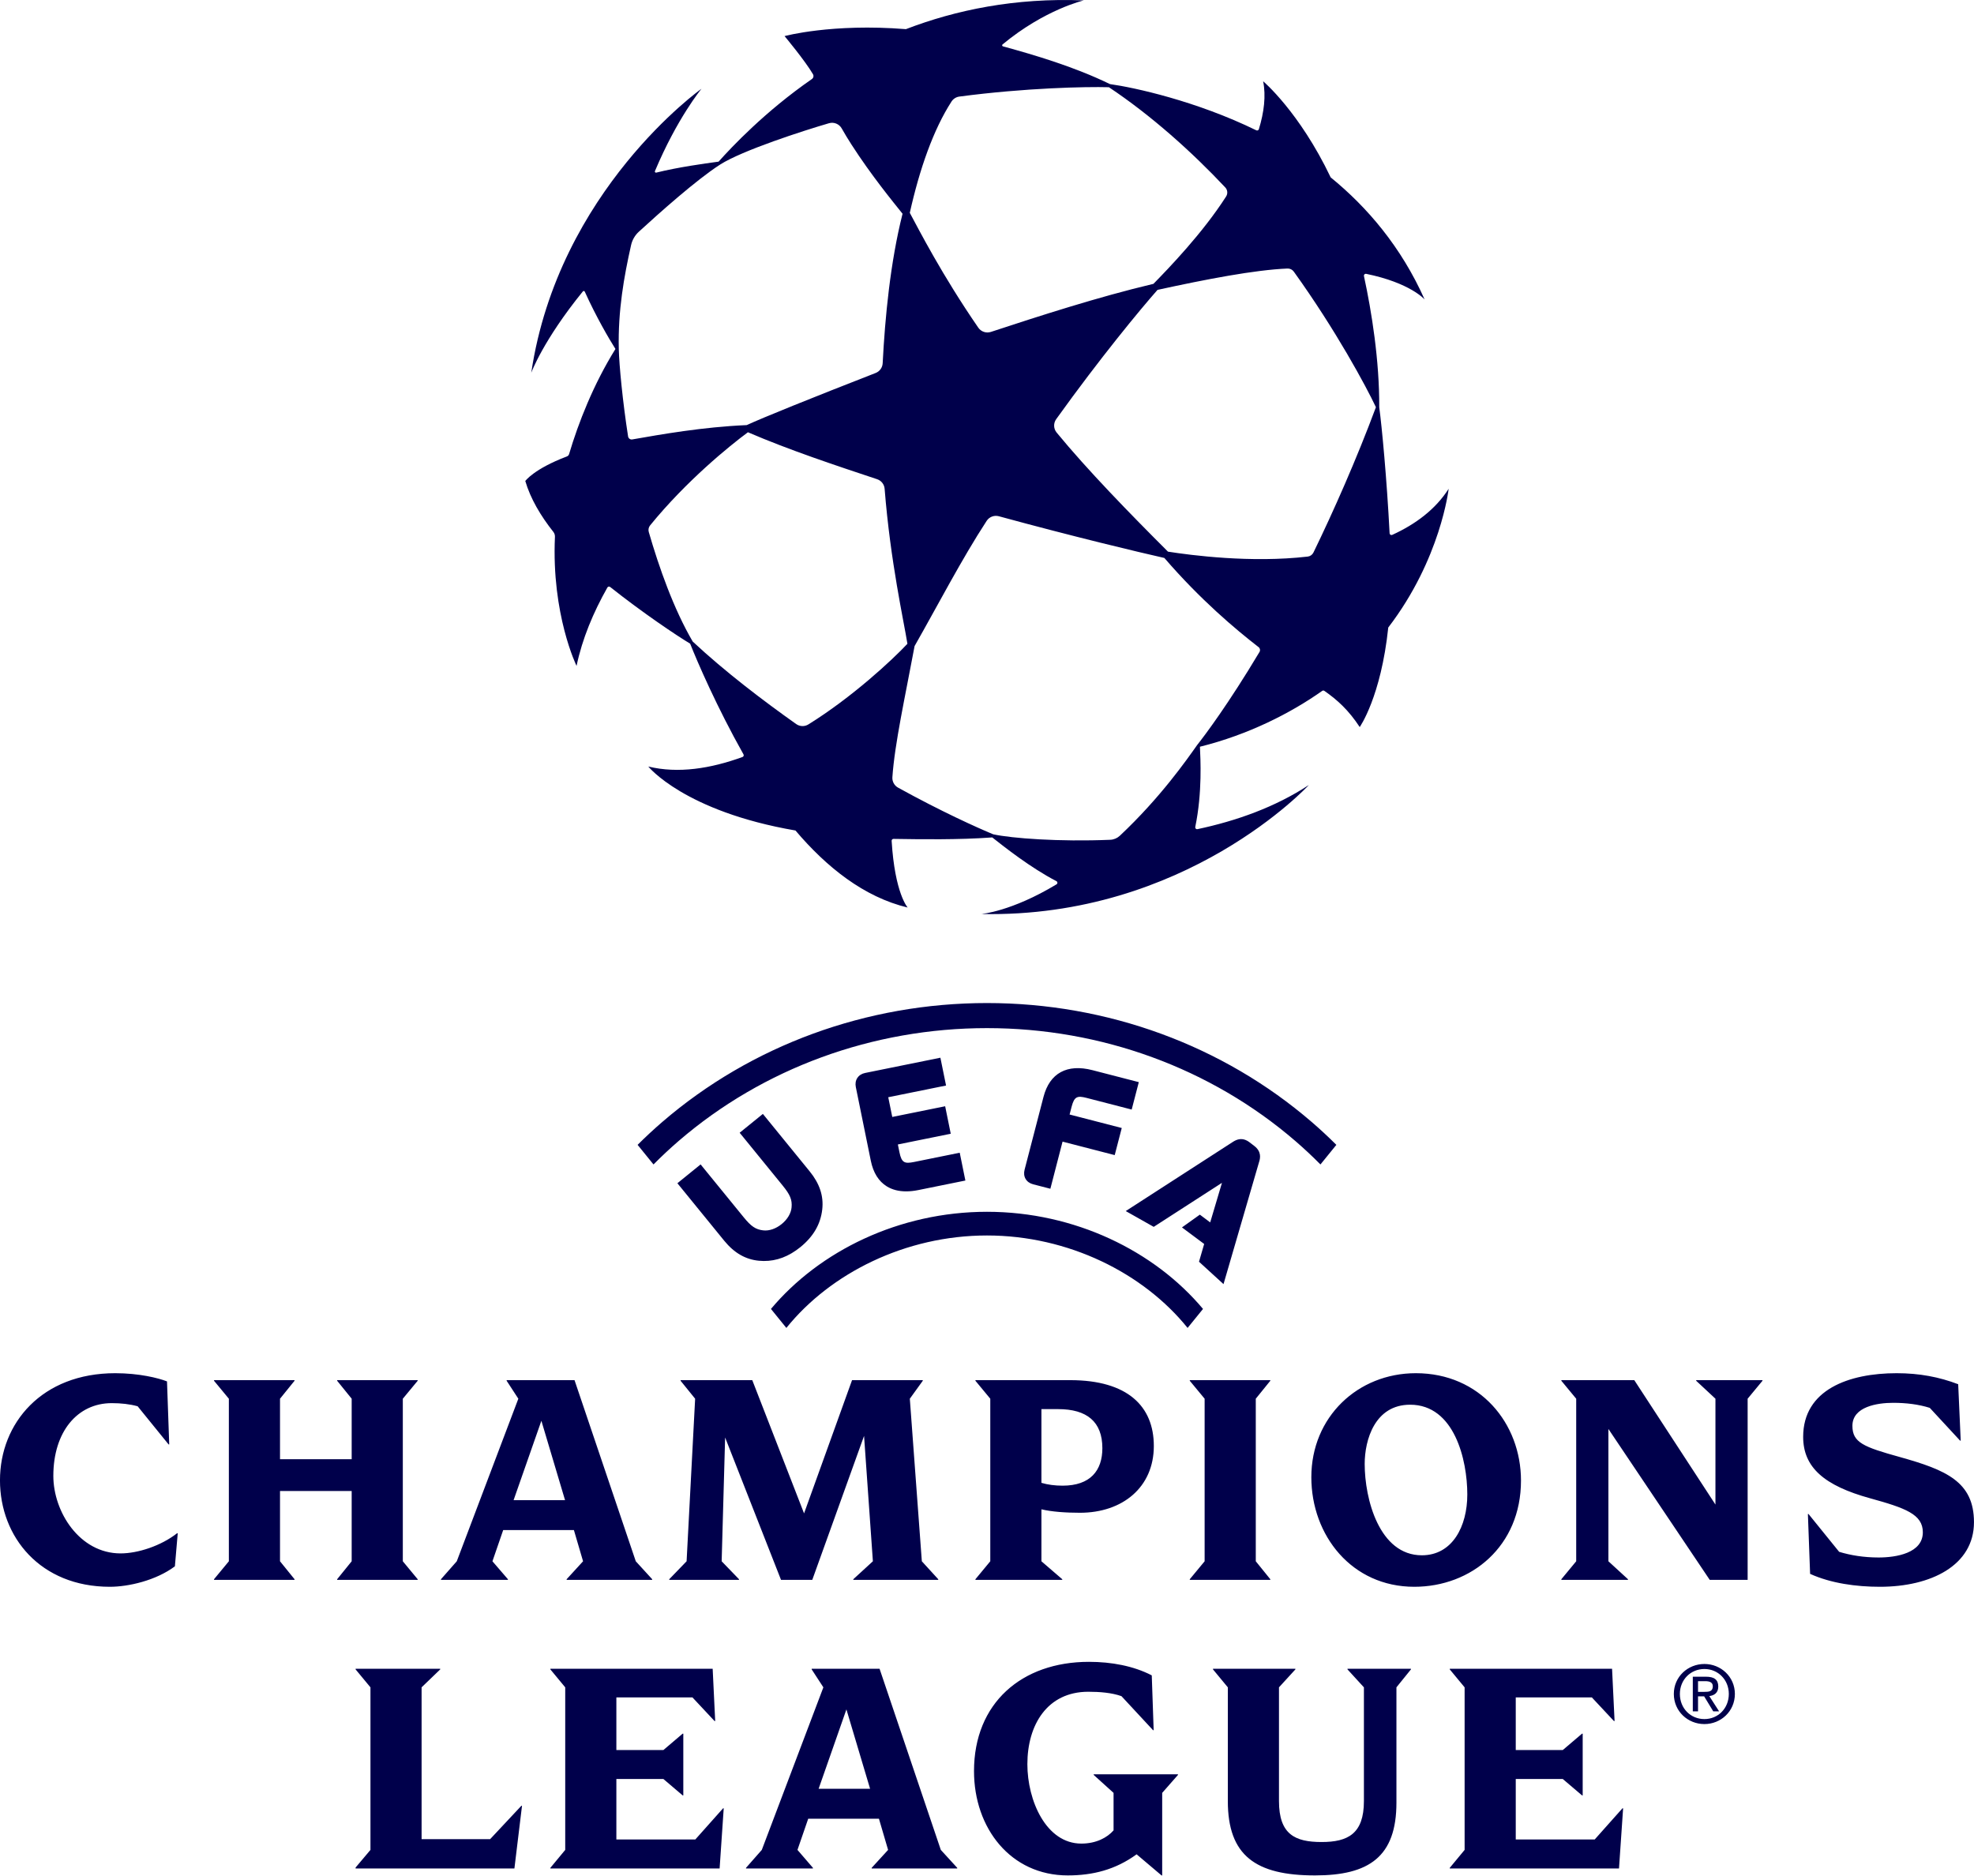
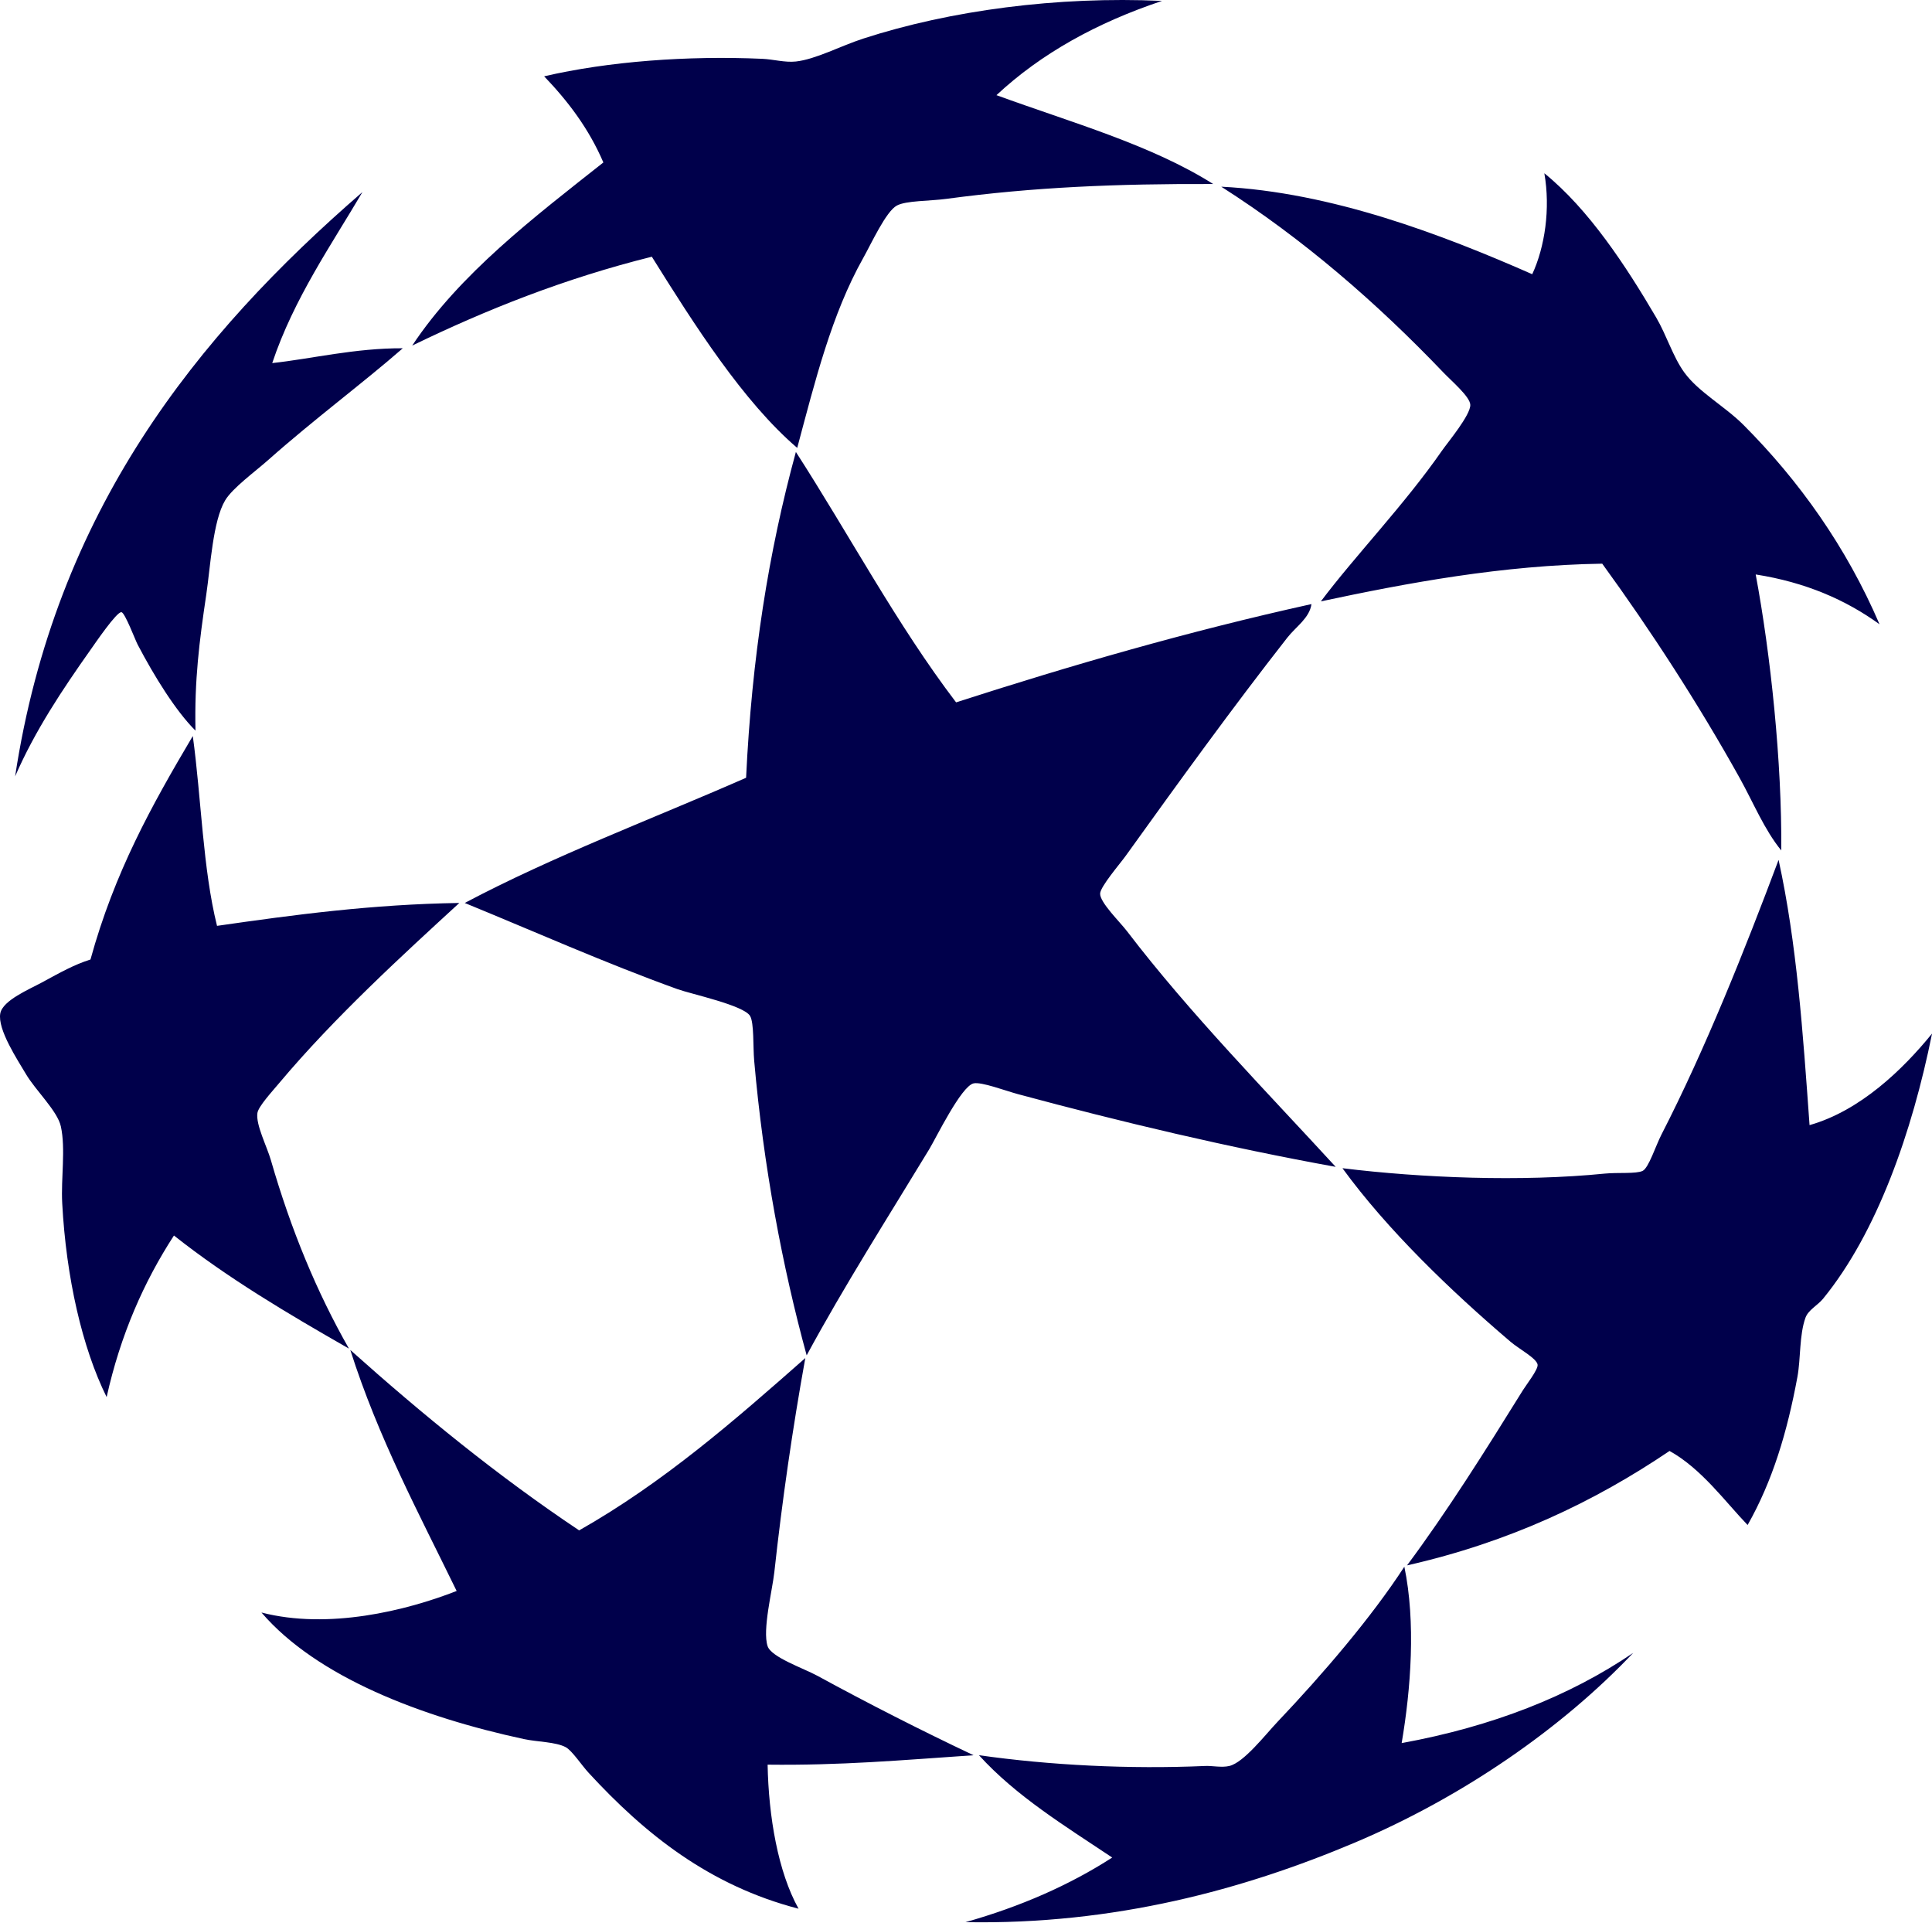
- <svg xmlns="http://www.w3.org/2000/svg" fill="none" viewBox="0.01 0 441 419">
-   <path fill="#00004b" d="M293.44 123.44c-.244.5-.727.845-1.281.909-12.628 1.465-26.046-.291-31.219-1.103-8.636-8.628-17.985-18.225-24.877-26.612a2.455 2.455 0 0 1-.091-2.992c9.829-13.703 18.83-24.576 22.635-28.881 10.872-2.37 21.713-4.467 29.034-4.767a1.65 1.65 0 0 1 1.403.682c9.437 13.126 16.187 25.703 18.353 30.299-4.333 11.642-9.546 23.403-13.957 32.466zm-12.048 22.208c-6.961 11.654-12.249 18.68-13.944 20.816-2.3 3.247-8.163 11.706-17.271 20.262a3.33 3.33 0 0 1-2.138.895c-11.406.475-22.011-.325-26.141-1.226-3.497-1.446-11.636-5.106-21.256-10.425a2.47 2.47 0 0 1-1.27-2.321c.502-7.457 2.868-18.079 4.961-29.312 5.175-9.087 10.54-19.455 16.103-27.971a2.47 2.47 0 0 1 2.718-1.03c16.657 4.547 31.111 8 36.979 9.32 8.035 9.317 15.821 15.868 21.059 19.929.326.253.41.709.2 1.063m-100.78 16.195a2.47 2.47 0 0 1-2.73-.079c-7.253-5.134-15.907-11.695-23.115-18.43-4.252-7.266-7.531-16.565-9.82-24.484a1.62 1.62 0 0 1 .302-1.473c8.088-9.943 17.795-17.81 21.853-20.805 9.155 3.95 19.663 7.433 28.855 10.49a2.46 2.46 0 0 1 1.682 2.14c1.296 16.352 4.292 29.576 5.092 34.629-3.432 3.667-12.4 11.98-22.119 18.012m-40.286-64.342c-1.2-7.72-1.989-15.826-2.076-19.539-.199-8.573 1.163-16.166 2.745-23.196a5.77 5.77 0 0 1 1.728-2.991c4.595-4.209 12.904-11.634 18.148-14.997 4.943-3.17 18.681-7.604 24.346-9.25a2.47 2.47 0 0 1 2.833 1.161 74 74 0 0 0 2.148 3.554c4.46 6.943 9.375 12.92 11.445 15.509-2.744 10.894-3.91 23.109-4.441 33.413a2.47 2.47 0 0 1-1.569 2.165c-14.333 5.59-25.166 9.965-28.806 11.645-9.848.416-19.228 2.094-25.559 3.2a.81.81 0 0 1-.942-.673zm72.254-74.816a2.47 2.47 0 0 1 1.752-1.109c14.739-1.947 28.224-2.233 33.407-2.09 9.432 6.272 18.649 14.547 26.005 22.395.515.55.592 1.378.185 2.014-5.249 8.208-12.883 16.09-16.236 19.522-12.436 2.943-25.62 7.227-36.321 10.739a2.48 2.48 0 0 1-2.807-.948c-8.12-11.794-13.28-21.905-15.303-25.656 2.196-9.833 5.267-18.59 9.318-24.865zm98.455 96.817a.414.414 0 0 1-.582-.355c-.618-12.107-1.732-23.871-2.315-28.173.047-10.456-1.687-21.306-3.417-29.306a.412.412 0 0 1 .485-.49c9.894 2.02 13.07 5.725 13.07 5.725-5.238-11.741-12.785-20.59-20.988-27.276-7.013-14.68-15.085-21.47-15.085-21.47.653 3.247.203 6.919-.954 10.709a.413.413 0 0 1-.576.246c-13.442-6.571-27.322-9.572-32.691-10.323-8.023-3.899-16.786-6.479-23.912-8.434a.245.245 0 0 1-.089-.425c9.458-7.847 18.158-9.844 18.158-9.844-15.402-.617-28.659 2.168-39.744 6.426-16.562-1.326-27.112 1.553-27.112 1.553s4.573 5.47 6.351 8.516a.82.82 0 0 1-.249 1.083c-10.417 7.218-17.891 15.148-20.838 18.449-3.283.444-8.969 1.228-13.935 2.452a.247.247 0 0 1-.286-.337c4.973-11.838 10.394-18.391 10.394-18.391s-31.964 22.68-38.023 63.438c0 0 2.632-7.225 11.532-18.175a.25.25 0 0 1 .42.054c2.522 5.58 5.405 10.534 6.854 12.808-4.895 7.874-8.274 16.46-10.355 23.485a.81.81 0 0 1-.496.53c-7.403 2.808-9.289 5.487-9.289 5.487 1.151 3.928 3.411 7.757 6.266 11.366.248.312.374.702.357 1.1-.786 17.394 4.83 28.843 4.83 28.843 1.268-6.075 3.751-11.976 6.887-17.514a.414.414 0 0 1 .617-.119c7.306 5.798 14.874 10.867 17.877 12.667 1.549 3.952 5.984 14.207 11.91 24.728a.412.412 0 0 1-.216.59c-7.096 2.583-14.376 3.752-21.051 2.128 0 0 8.05 10.02 32.882 14.293 6.889 8.134 15.273 14.87 25.064 17.21 0 0-2.87-3.152-3.579-14.898a.41.41 0 0 1 .415-.437c6.131.092 14.448.225 22.061-.327 2.698 2.125 8.586 6.79 14.329 9.763.286.148.304.55.029.717-10.095 6.097-16.812 6.628-16.812 6.628 45.727.973 73.182-28.815 73.182-28.815-7.532 4.95-16.23 8.026-24.888 9.86a.41.41 0 0 1-.487-.489c1.608-7.769 1.157-15.28 1.044-17.928 10.849-2.688 20.313-7.53 27.32-12.48.141-.1.33-.1.473-.002 2.917 2.027 5.413 4.301 7.904 8.087 0 0 4.744-6.704 6.376-22.237 11.746-15.316 13.492-30.993 13.492-30.993-2.947 4.603-7.397 7.92-12.61 10.297m-90.53 151.23c-19.613 0-37.407 8.757-48.261 21.705l3.443 4.242c9.857-12.24 26.626-20.656 44.818-20.656 18.194 0 34.962 8.416 44.819 20.656l3.443-4.242c-10.855-12.948-28.648-21.705-48.262-21.705m-45.877 2.749c-1.29 1.047-2.79 1.558-4.114 1.401-1.678-.192-2.697-.878-4.367-2.935l-9.618-11.799-5.186 4.206 10.475 12.86c2.226 2.723 4.764 4.181 7.755 4.455q.531.05 1.05.054c2.9.025 5.593-.995 8.203-3.102 2.907-2.37 4.503-5.121 4.877-8.411.34-2.981-.571-5.758-2.791-8.488l-10.473-12.856-5.186 4.206 9.614 11.805v.002c1.676 2.049 2.139 3.186 1.984 4.867-.116 1.323-.926 2.685-2.223 3.735m35.47-37.172-16.8 3.403c-.767.155-1.374.538-1.751 1.11-.381.571-.498 1.276-.343 2.041l3.348 16.461c.545 2.677 1.748 4.605 3.576 5.731 1.209.744 2.659 1.116 4.33 1.115q1.278-.002 2.722-.294l10.5-2.126-1.263-6.214-10.215 2.07c-2.091.422-2.77.191-3.247-2.151l-.359-1.766 11.815-2.393-1.249-6.143-11.816 2.392-.897-4.407 12.913-2.616zm32.668 8.982 10.067 2.602 1.591-6.126-10.352-2.676c-5.674-1.467-9.56.653-10.94 5.968l-4.227 16.278c-.195.756-.116 1.465.231 2.055.347.589.93 1.003 1.687 1.199l3.843.993 2.724-10.528 11.651 3.012 1.574-6.055-11.655-3.014.453-1.74c.599-2.308 1.289-2.502 3.353-1.968m52.237 14.867 3.554-4.379a102 102 0 0 0-5.516-5.12c-19.887-17.131-45.648-26.564-72.536-26.564s-52.647 9.433-72.536 26.564a103 103 0 0 0-5.516 5.119l3.554 4.379a98 98 0 0 1 5.63-5.258c18.87-16.252 43.327-25.202 68.868-25.202s49.998 8.95 68.867 25.202a97 97 0 0 1 5.631 5.259m-27.13 21.732 1.153-3.969-4.96-3.698 3.994-2.855 2.313 1.734 2.627-8.839-15.244 9.836-6.249-3.528 23.911-15.441c.922-.596 2.183-1.121 3.779.104l1.022.786c1.611 1.238 1.381 2.656 1.066 3.615l-7.937 27.256zm-112.53 129.08h-17.634v-13.513h10.509l4.302 3.661h.144v-13.795h-.144l-4.302 3.661h-10.509v-11.755h17l4.938 5.28h.14l-.564-11.686h-36.258v.143l3.319 4.011v36.317l-3.319 4.01v.141h37.81l.917-13.442h-.143zm6.662-89.816 12.487 31.813h6.983l11.569-32.163 1.973 28.008-4.374 4.011v.144h18.974v-.144l-3.665-4.011-2.684-36.317 2.894-4.011v-.139h-15.799l-10.723 29.768-11.569-29.768H152.06v.139l3.246 4.011-1.907 36.317-3.876 4.011v.144h15.585v-.144l-3.877-4.011zm-52.504 89.745H94.196v-33.922l4.164-4.011v-.143H79.452v.143l3.32 4.011v36.317l-3.32 3.939v.212h35.48l1.696-14.003h-.145zm-34.17-58.076v.144H93.32v-.144l-3.319-4.011v-36.317l3.319-4.011v-.139H75.331v.139l3.246 4.011v13.514H62.566v-13.514l3.245-4.011v-.139H47.823v.139l3.316 4.011v36.317l-3.316 4.011v.144h17.988v-.144l-3.245-4.011v-15.694h16.01v15.694zm280.94 58.147h-17.635v-13.513h10.508l4.303 3.661h.143v-13.795h-.143l-4.303 3.661h-10.508v-11.755h17.001l4.936 5.28h.14l-.562-11.686h-36.258v.143l3.318 4.011v36.317l-3.318 4.01v.141h37.809l.918-13.442h-.144zm-161.88-11.332-5.288-17.732-6.209 17.732zm15.8 13.656 3.668 4.01v.141h-19.113v-.141l3.668-4.01-2.045-6.967h-15.8l-2.401 6.967 3.457 4.01v.141h-14.953v-.141l3.528-4.01 13.754-36.317-2.611-4.011v-.143h15.165zm-183.24-66.24c-9.172 0-15.026-9.292-15.026-17.317 0-9.852 5.36-16.255 13.049-16.255 2.045 0 4.022.211 5.786.7l6.911 8.519h.143l-.494-14.077c-1.977-.773-6.277-1.831-11.57-1.831-16.361 0-25.744 11.122-25.744 23.931 0 12.67 9.028 23.787 24.546 23.787 4.162 0 10.299-1.405 14.53-4.572l.635-7.39h-.14c-3.596 2.814-8.75 4.505-12.626 4.505m256.85 5.769-3.245-4.011v-36.317l3.245-4.011v-.139h-17.988v.139l3.316 4.011v36.317l-3.316 4.011v.144h17.988zm-39.458 43.719 4.442 4.015v8.375c-1.412 1.617-3.88 2.953-7.193 2.953-7.901 0-12.063-9.641-12.063-17.735 0-8.798 4.446-16.187 13.614-16.187 2.539 0 5.22.212 7.405.983l7.055 7.6h.14l-.424-12.244c-4.09-2.112-9.028-3.023-14.036-3.023-15.023 0-25.675 9.219-25.675 24.42 0 12.736 8.183 23.297 20.949 23.297 5.574 0 10.651-1.269 15.377-4.715l5.57 4.715h.144v-18.439l3.525-4.015v-.14h-18.83zm-11.675-65.253c1.412.422 3.032.632 4.726.632 6.209 0 8.889-3.378 8.889-8.376 0-5.913-3.457-8.726-9.878-8.726h-3.737zm-11.425 17.523v-36.317l-3.318-4.011v-.139h21.163c12.838 0 18.692 5.837 18.692 14.711 0 9.218-6.983 14.918-16.505 14.918-3.103 0-6.278-.212-8.607-.773v11.611l4.655 4.011v.144h-19.398v-.144zm106.57-14.921c0-7.74-2.891-20.058-12.769-20.058-7.9 0-10.157 7.882-10.157 13.23 0 7.814 3.246 20.412 12.77 20.412 6.839 0 10.156-6.477 10.156-13.584m-11.851 20.62c-13.966 0-22.994-11.472-22.994-24.488 0-13.445 10.368-23.23 23.348-23.23 14.317 0 23.488 11.193 23.488 24.002 0 14.639-11.074 23.716-23.842 23.716m-14.917 18.455 3.669 4.011v25.41c0 7.318-3.597 9.148-9.452 9.148-5.926 0-9.522-1.691-9.522-9.148v-25.41l3.668-4.011v-.143h-18.412v.143l3.317 4.011v25.41c0 12.172 6.207 16.609 19.466 16.609 12.063 0 18.2-4.154 18.2-16.259v-25.76l3.242-4.011v-.143h-14.176zm85.191 5.483c0-3.172-2.411-5.57-5.453-5.57-3.075 0-5.482 2.398-5.482 5.57 0 3.237 2.407 5.619 5.482 5.619 3.042 0 5.453-2.382 5.453-5.619m1.353 0c0 3.894-3.143 6.734-6.806 6.734-3.695 0-6.833-2.84-6.833-6.734 0-3.847 3.138-6.691 6.833-6.691 3.663 0 6.806 2.844 6.806 6.691m-6.816-.464c.992 0 1.885-.054 1.885-1.249 0-.963-.872-1.137-1.699-1.137h-1.603v2.386zm1.102.947 2.19 3.41h-1.306l-2.039-3.355h-1.364v3.355h-1.167v-7.74h2.954c1.834 0 2.737.675 2.737 2.199 0 1.386-.872 1.984-2.005 2.131m-2.932-70.448 4.304 4.011v23.648l-18.13-27.798h-16.294v.139l3.317 4.011v36.317l-3.317 4.011v.144h14.883v-.144l-4.371-4.011v-29.561l22.639 33.716h8.466v-40.472l3.314-4.011v-.139h-14.811zm45.484 17.034c-8.112-2.252-10.58-3.238-10.58-6.967 0-4.293 5.574-5.14 9.1-5.14 2.963 0 5.714.35 8.183 1.126l6.771 7.321h.14l-.563-12.601c-4.235-1.616-8.677-2.464-13.754-2.464-10.652 0-20.88 3.661-20.88 14.221 0 6.825 4.726 10.907 14.954 13.724 7.901 2.181 11.781 3.587 11.781 7.6 0 4.644-5.926 5.628-9.878 5.628-3.314 0-6.277-.491-8.818-1.266l-6.839-8.445h-.143l.494 13.371c4.658 2.112 10.3 2.885 15.588 2.885 11.427 0 21.021-4.783 21.021-14.425 0-9.08-6.277-11.683-16.577-14.568m-309.68 9.641h11.497l-5.288-17.737zm-1.268 17.808H98.525v-.144l3.53-4.011 13.753-36.317-2.61-4.011v-.139h15.163l13.684 40.467 3.668 4.011v.144H126.6v-.144l3.67-4.011-2.047-6.967h-15.8l-2.4 6.967 3.457 4.011z" data-source="https://football-logos.cc" />
+ <svg xmlns="http://www.w3.org/2000/svg" xml:space="preserve" viewBox="0 0 172.01 171.12">
+   <path d="M103.458.081c-5.78 1.93-10.752 4.668-14.741 8.39 6.641 2.428 13.737 4.4 19.296 7.91-8.558-.031-15.961.273-23.73 1.318-1.547.209-3.605.153-4.435.6-.97.522-2.277 3.394-2.997 4.674-2.816 5.014-4.268 10.903-5.873 16.899-4.814-4.116-9.18-10.992-12.944-17.019-7.804 1.944-14.771 4.725-21.334 7.91 4.235-6.392 10.858-11.434 17.019-16.3-1.294-3.021-3.161-5.468-5.273-7.67 5.744-1.332 12.756-1.851 19.416-1.558.982.043 2.025.346 2.996.24 1.76-.192 3.971-1.381 5.993-2.038C84.588.926 94.134-.345 103.458.081m34.038 15.342c3.964 3.212 7.274 8.265 9.948 12.824.955 1.63 1.498 3.512 2.517 4.914 1.269 1.746 3.605 3.002 5.273 4.674 4.942 4.956 9.141 10.839 12.105 17.738-2.99-2.164-6.571-3.736-11.026-4.435 1.334 7.13 2.343 16.741 2.277 24.569-1.524-1.87-2.485-4.264-3.715-6.472-3.658-6.57-7.903-13.114-12.226-19.057-8.892.137-17.285 1.702-25.049 3.356 3.016-4.024 7.428-8.584 10.787-13.423.499-.719 2.55-3.168 2.517-4.075-.026-.724-1.661-2.106-2.397-2.877-5.91-6.186-12.483-11.893-19.775-16.539 9.86.493 19.742 4.295 27.686 7.79 1.122-2.41 1.633-5.834 1.078-8.987M32.267 17.1c-2.688 4.583-6.111 9.47-8.03 15.221 3.464-.372 7.369-1.34 11.625-1.318-3.546 3.096-7.959 6.369-11.985 9.948-1.163 1.033-3.177 2.49-3.835 3.596-1.094 1.837-1.303 5.866-1.678 8.39-.62 4.172-1.059 7.6-.959 12.105-1.758-1.75-3.676-4.847-5.154-7.67-.214-.409-1.123-2.829-1.438-2.877-.415-.063-2.341 2.768-2.757 3.356-2.484 3.515-4.953 7.206-6.711 11.266C4.928 45.532 17.492 29.892 32.267 17.1m38.592 23.132c4.776 7.41 8.996 15.375 14.263 22.292 10.182-3.281 20.613-6.313 31.641-8.749-.173 1.248-1.385 2.009-2.157 2.996-4.879 6.23-9.604 12.767-14.382 19.416-.516.718-2.252 2.728-2.277 3.356-.032.789 1.762 2.523 2.396 3.356 5.593 7.327 12.622 14.477 18.577 20.974-9.555-1.727-19.081-3.992-28.285-6.472-1.127-.304-3.258-1.116-3.955-.959-1.106.25-3.345 4.867-3.955 5.873-3.652 6.019-7.561 12.154-10.906 18.337-2.139-7.819-3.843-16.762-4.674-26.247-.108-1.241-.001-3.324-.359-3.956-.544-.958-5.247-1.955-6.472-2.397-6.472-2.334-12.793-5.156-18.937-7.67 7.887-4.178 16.666-7.465 25.049-11.146.511-10.689 1.991-20.063 4.433-29.004M17.165 65.52c.764 5.588.891 11.814 2.157 16.899 6.88-.99 13.82-1.92 21.573-2.038-4.985 4.577-11.124 10.177-16.06 16.06-.625.746-1.83 2.054-1.917 2.637-.157 1.044.84 2.954 1.198 4.195 1.792 6.208 4.089 11.755 6.952 16.779-5.44-3.109-10.811-6.289-15.581-10.067-2.674 4.118-4.757 8.827-5.993 14.382-2.174-4.386-3.601-10.63-3.955-17.259-.119-2.216.318-4.829-.12-6.831-.302-1.383-2.248-3.201-3.116-4.674-.718-1.22-2.545-3.965-2.277-5.394.219-1.167 2.617-2.157 3.715-2.756 1.608-.877 2.881-1.591 4.314-2.038 2.144-7.776 5.426-13.673 9.11-19.895m141.186 11.027c1.623 7.425 2.16 15.295 2.757 23.611 4.513-1.28 8.309-4.954 10.906-8.15-1.764 8.759-4.899 17.73-9.708 23.611-.474.579-1.31.991-1.559 1.678-.561 1.548-.417 3.64-.719 5.274-.914 4.942-2.216 9.268-4.434 13.184-1.982-2.055-4.099-5.009-6.951-6.592-6.672 4.515-14.25 8.122-23.371 10.187 3.597-4.841 6.916-10.118 10.307-15.581.315-.507 1.365-1.847 1.318-2.277-.06-.562-1.661-1.411-2.396-2.038-5.373-4.575-11.002-9.996-14.981-15.461 7.009.862 15.896 1.227 23.371.479 1.128-.113 2.777.039 3.355-.24.54-.26 1.156-2.22 1.678-3.236 3.895-7.586 7.416-16.422 10.427-24.449M31.188 120.173c6.413 5.733 13.094 11.196 20.375 16.061 7.545-4.28 13.849-9.802 20.135-15.341a276 276 0 0 0-2.757 19.057c-.182 1.65-1.077 5.153-.599 6.592.329.99 3.209 1.969 4.435 2.637a273 273 0 0 0 13.902 7.071c-6.565.45-11.812.915-18.337.839.089 4.626.925 9.541 2.756 12.824-7.93-2.058-13.65-6.622-18.697-12.105-.636-.691-1.473-1.978-2.038-2.277-.894-.474-2.535-.465-3.715-.719-9.107-1.961-18.428-5.508-23.371-11.267 5.945 1.538 12.854-.148 17.379-1.918-3.378-6.929-6.979-13.636-9.468-21.454m93.844 19.296c1.028 4.937.584 10.866-.239 15.701 8.071-1.477 14.929-4.168 20.614-8.03-6.312 6.673-15.163 12.828-24.81 16.899-9.859 4.161-21.372 7.311-34.637 7.071 4.889-1.384 9.251-3.293 13.063-5.753-4.19-2.801-8.537-5.445-11.865-9.109 6.316.897 13.398 1.255 20.136.958.646-.028 1.48.163 2.157 0 1.3-.313 3.188-2.768 4.314-3.955 3.993-4.205 8.322-9.251 11.267-13.782" style="fill:#00004b;fill-rule:evenodd;clip-rule:evenodd" data-source="https://football-logos.cc" />
</svg>
